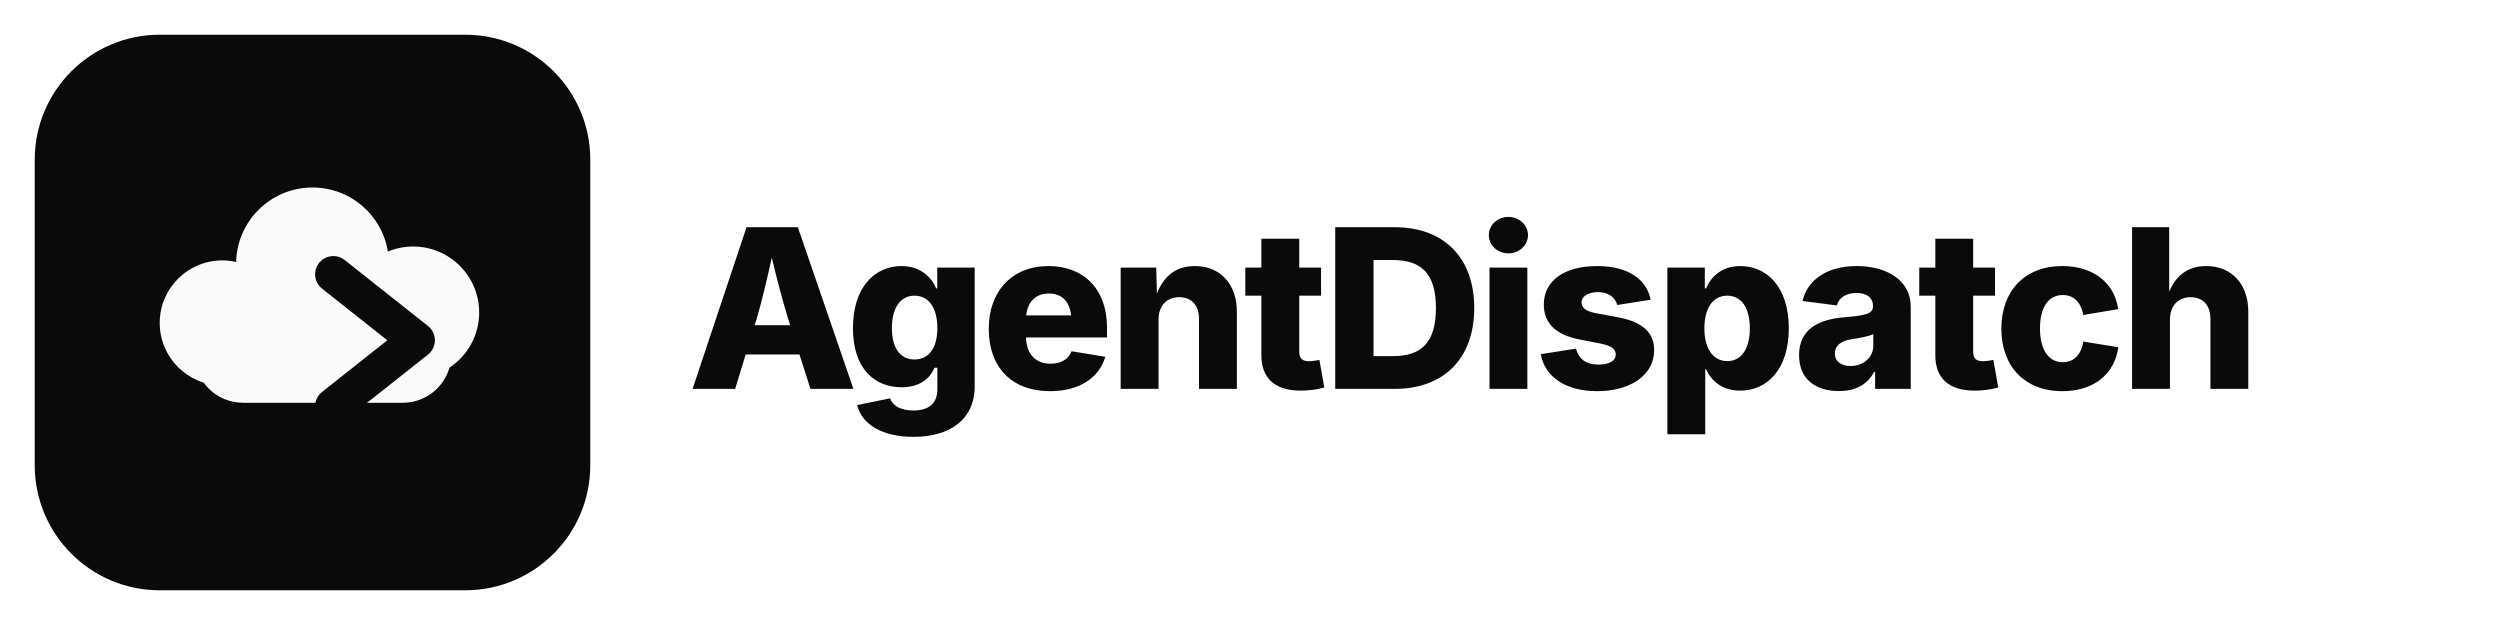
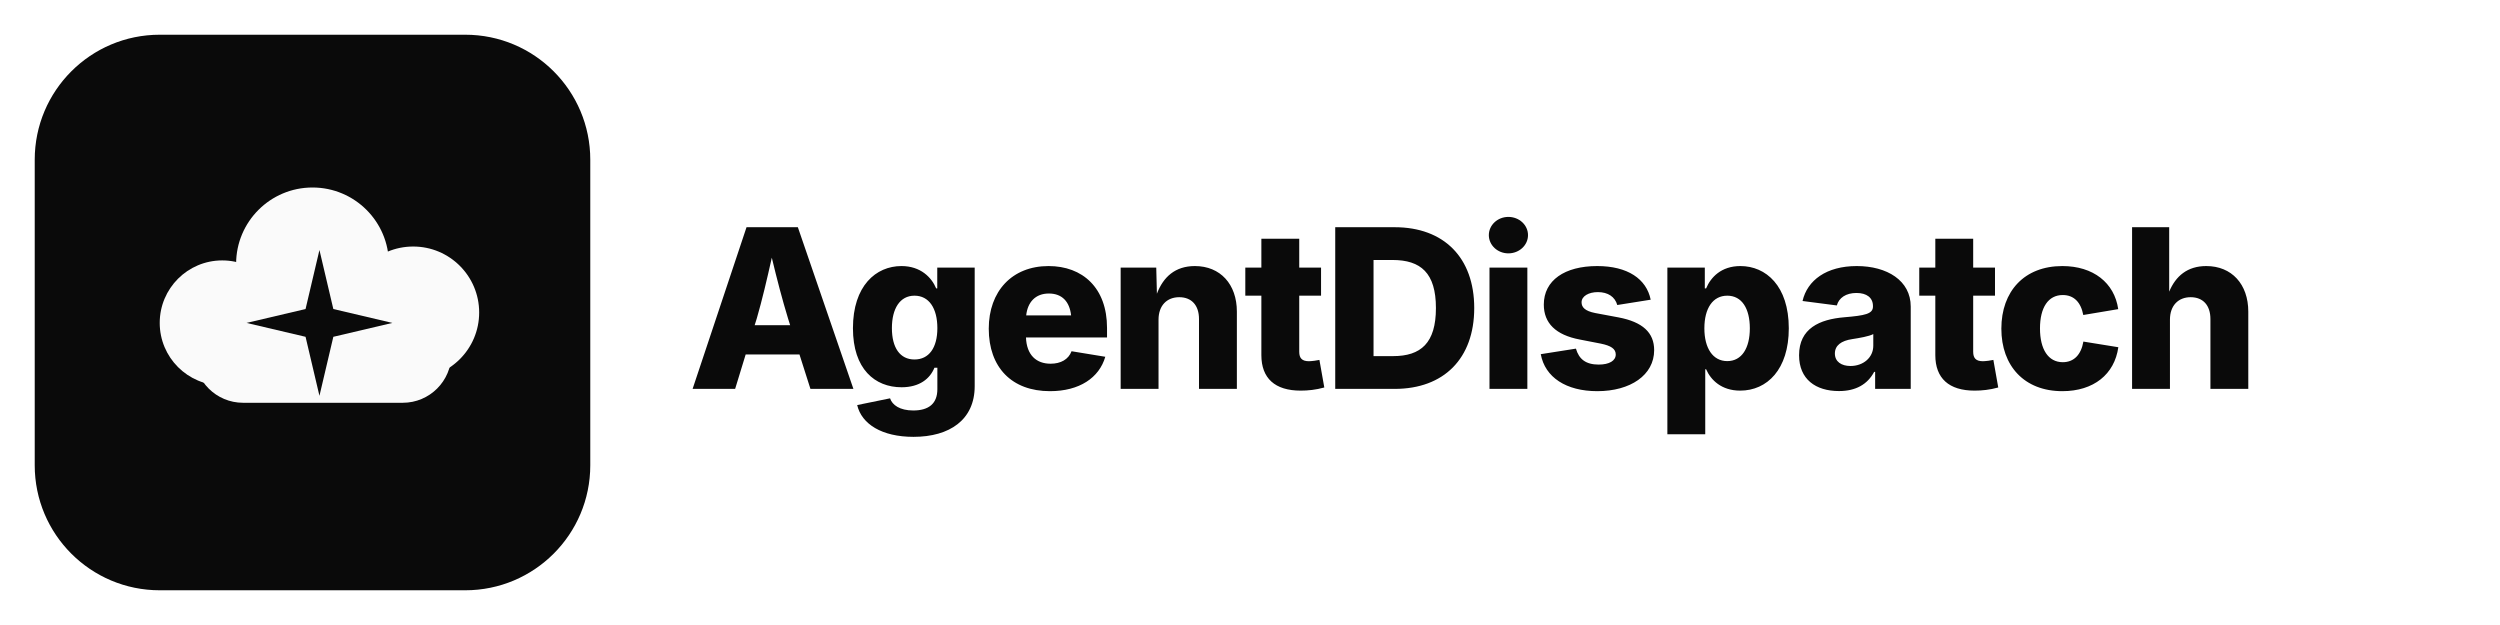
<svg xmlns="http://www.w3.org/2000/svg" viewBox="0 0 720 180" width="720" height="180" role="img" aria-label="AgentDispatch">
  <g transform="translate(10, 10)">
    <rect width="160" height="160" rx="36" fill="#0A0A0A" />
    <g fill="#FAFAFA">
      <circle cx="54" cy="83" r="18" />
      <circle cx="80" cy="66" r="22" />
      <circle cx="109" cy="80" r="19" />
      <rect x="46" y="77" width="74" height="29" rx="14" />
    </g>
-     <path d="M 86 69 L 110 88 L 86 107" stroke="#0A0A0A" stroke-width="10.5" stroke-linecap="round" stroke-linejoin="round" fill="none" />
+     <path d="M 82 62 L 86 79 L 103 83 L 86 87 L 82 104 L 78 87 L 61 83 L 78 79 Z" fill="#0A0A0A" />
  </g>
  <text x="198" y="112" font-family="ui-sans-serif, system-ui, -apple-system, 'Segoe UI', Inter, sans-serif" font-size="64" font-weight="800" letter-spacing="-0.028em" fill="#0A0A0A">AgentDispatch</text>
</svg>
